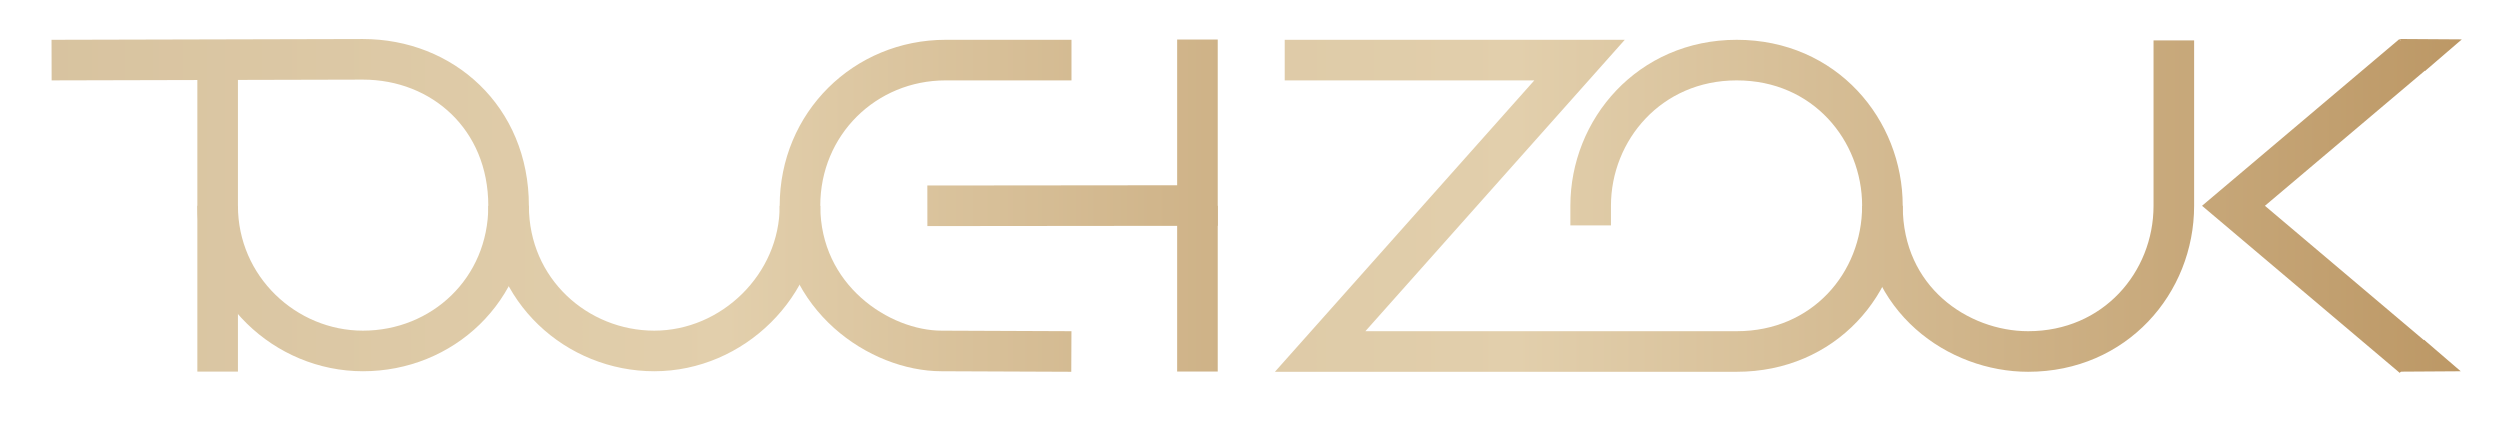
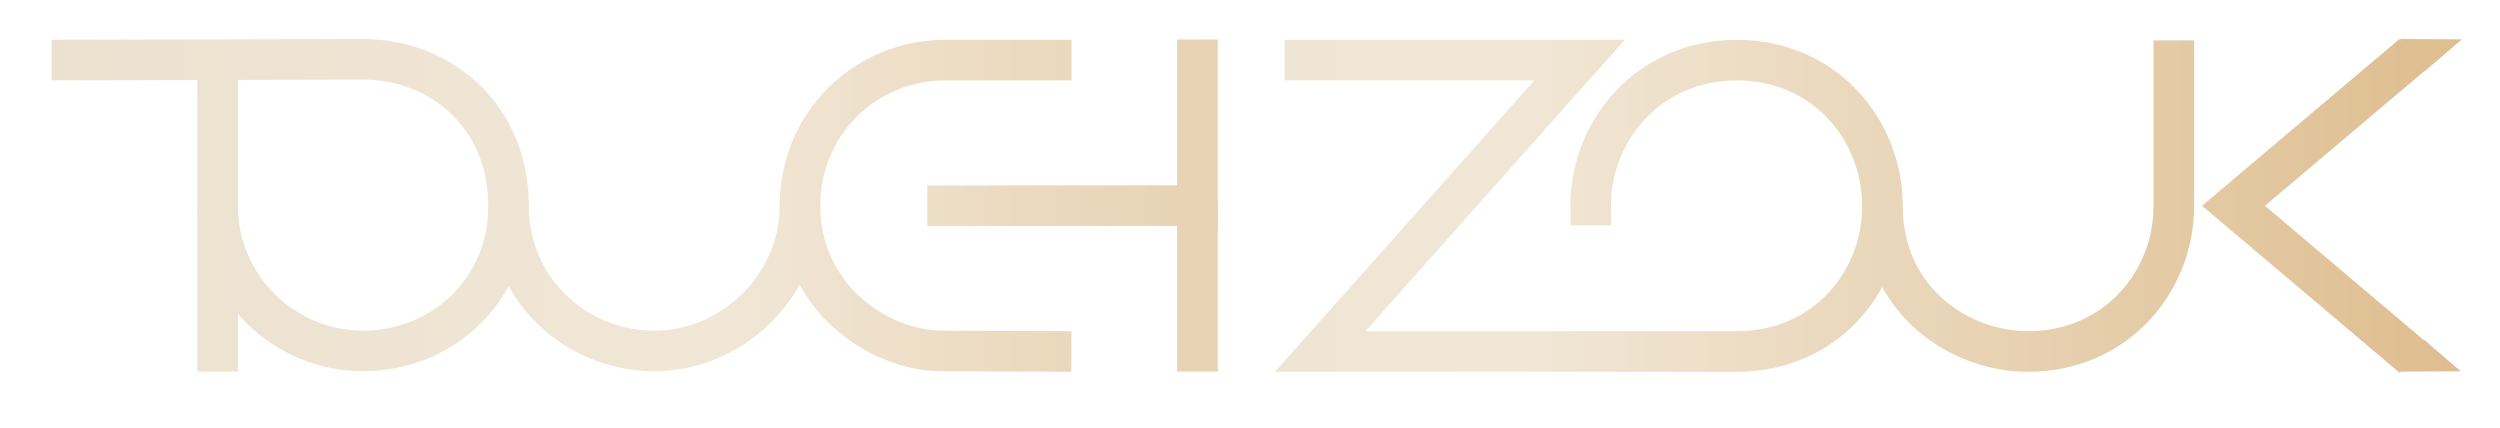
<svg xmlns="http://www.w3.org/2000/svg" viewBox="0 0 158 27" role="img" aria-labelledby="title">
  <defs>
    <linearGradient id="gold-gradient" x1="0" x2="158" y1="0" y2="0" gradientUnits="userSpaceOnUse">
-       <stop offset="0" stop-color="#d0ba96" />
-       <stop offset="0.48" stop-color="#e2cfac" />
-       <stop offset="1" stop-color="#ae834b" />
+       <stop offset="0" stop-color="#e8ddcb" />
+       <stop offset="0.48" stop-color="#f1e7d6" />
+       <stop offset="1" stop-color="#d7ae75" />
    </linearGradient>
  </defs>
  <g fill="none" stroke="url(#gold-gradient)" stroke-width="2.565" stroke-linecap="butt" stroke-linejoin="miter" transform="translate(-30 -39)">
    <path d="m 33.26,42.798 19.675,-0.049 c 5.031,0 9.208,3.698 9.208,9.257 0,5.358 4.332,9.174 9.208,9.174 4.952,0 9.208,-4.15 9.208,-9.174 0,-5.186 4.103,-9.208 9.208,-9.208 l 7.951,-6e-6" />
    <path d="m 62.144,52.006 c 0,5.311 -4.185,9.174 -9.206,9.174 -4.914,0 -9.183,-3.991 -9.183,-9.174 v -9.208" />
    <path d="M 43.755,52.006 V 62.485" />
    <path d="m 80.56,52.006 c 0,5.823 5.041,9.174 8.95,9.174 l 8.2,0.034" />
    <path d="m 88.609,52.006 17.069,-0.017 V 41.498" />
    <path d="M 105.678,52.006 V 62.481" />
  </g>
  <g fill="none" stroke="url(#gold-gradient)" stroke-width="2.565" stroke-linecap="butt" stroke-linejoin="miter" transform="translate(20 -86.41991)">
    <path d="m 61.194,90.218 18.633,0 -16.393,18.416 h 26.327 c 5.505,0 9.208,-4.297 9.208,-9.208 0,-4.775 -3.629,-9.208 -9.208,-9.208 -5.511,0 -9.231,4.403 -9.231,9.208 v 1.239" />
    <path d="m 98.97,99.426 c 0,5.939 4.809,9.208 9.208,9.208 5.487,0 9.208,-4.344 9.208,-9.208 l 0,-10.451" />
    <path d="m 132.467,89.87 -11.311,9.556 11.336,9.581" />
    <g fill="url(#gold-gradient)" stroke="none">
      <path d="m 131.685,88.884 3.902,0.025 -2.312,1.988 -1.274,-0.602 z" />
      <path d="m 131.615,109.909 3.902,-0.025 -2.312,-1.988 -1.274,0.602 z" />
    </g>
  </g>
</svg>
